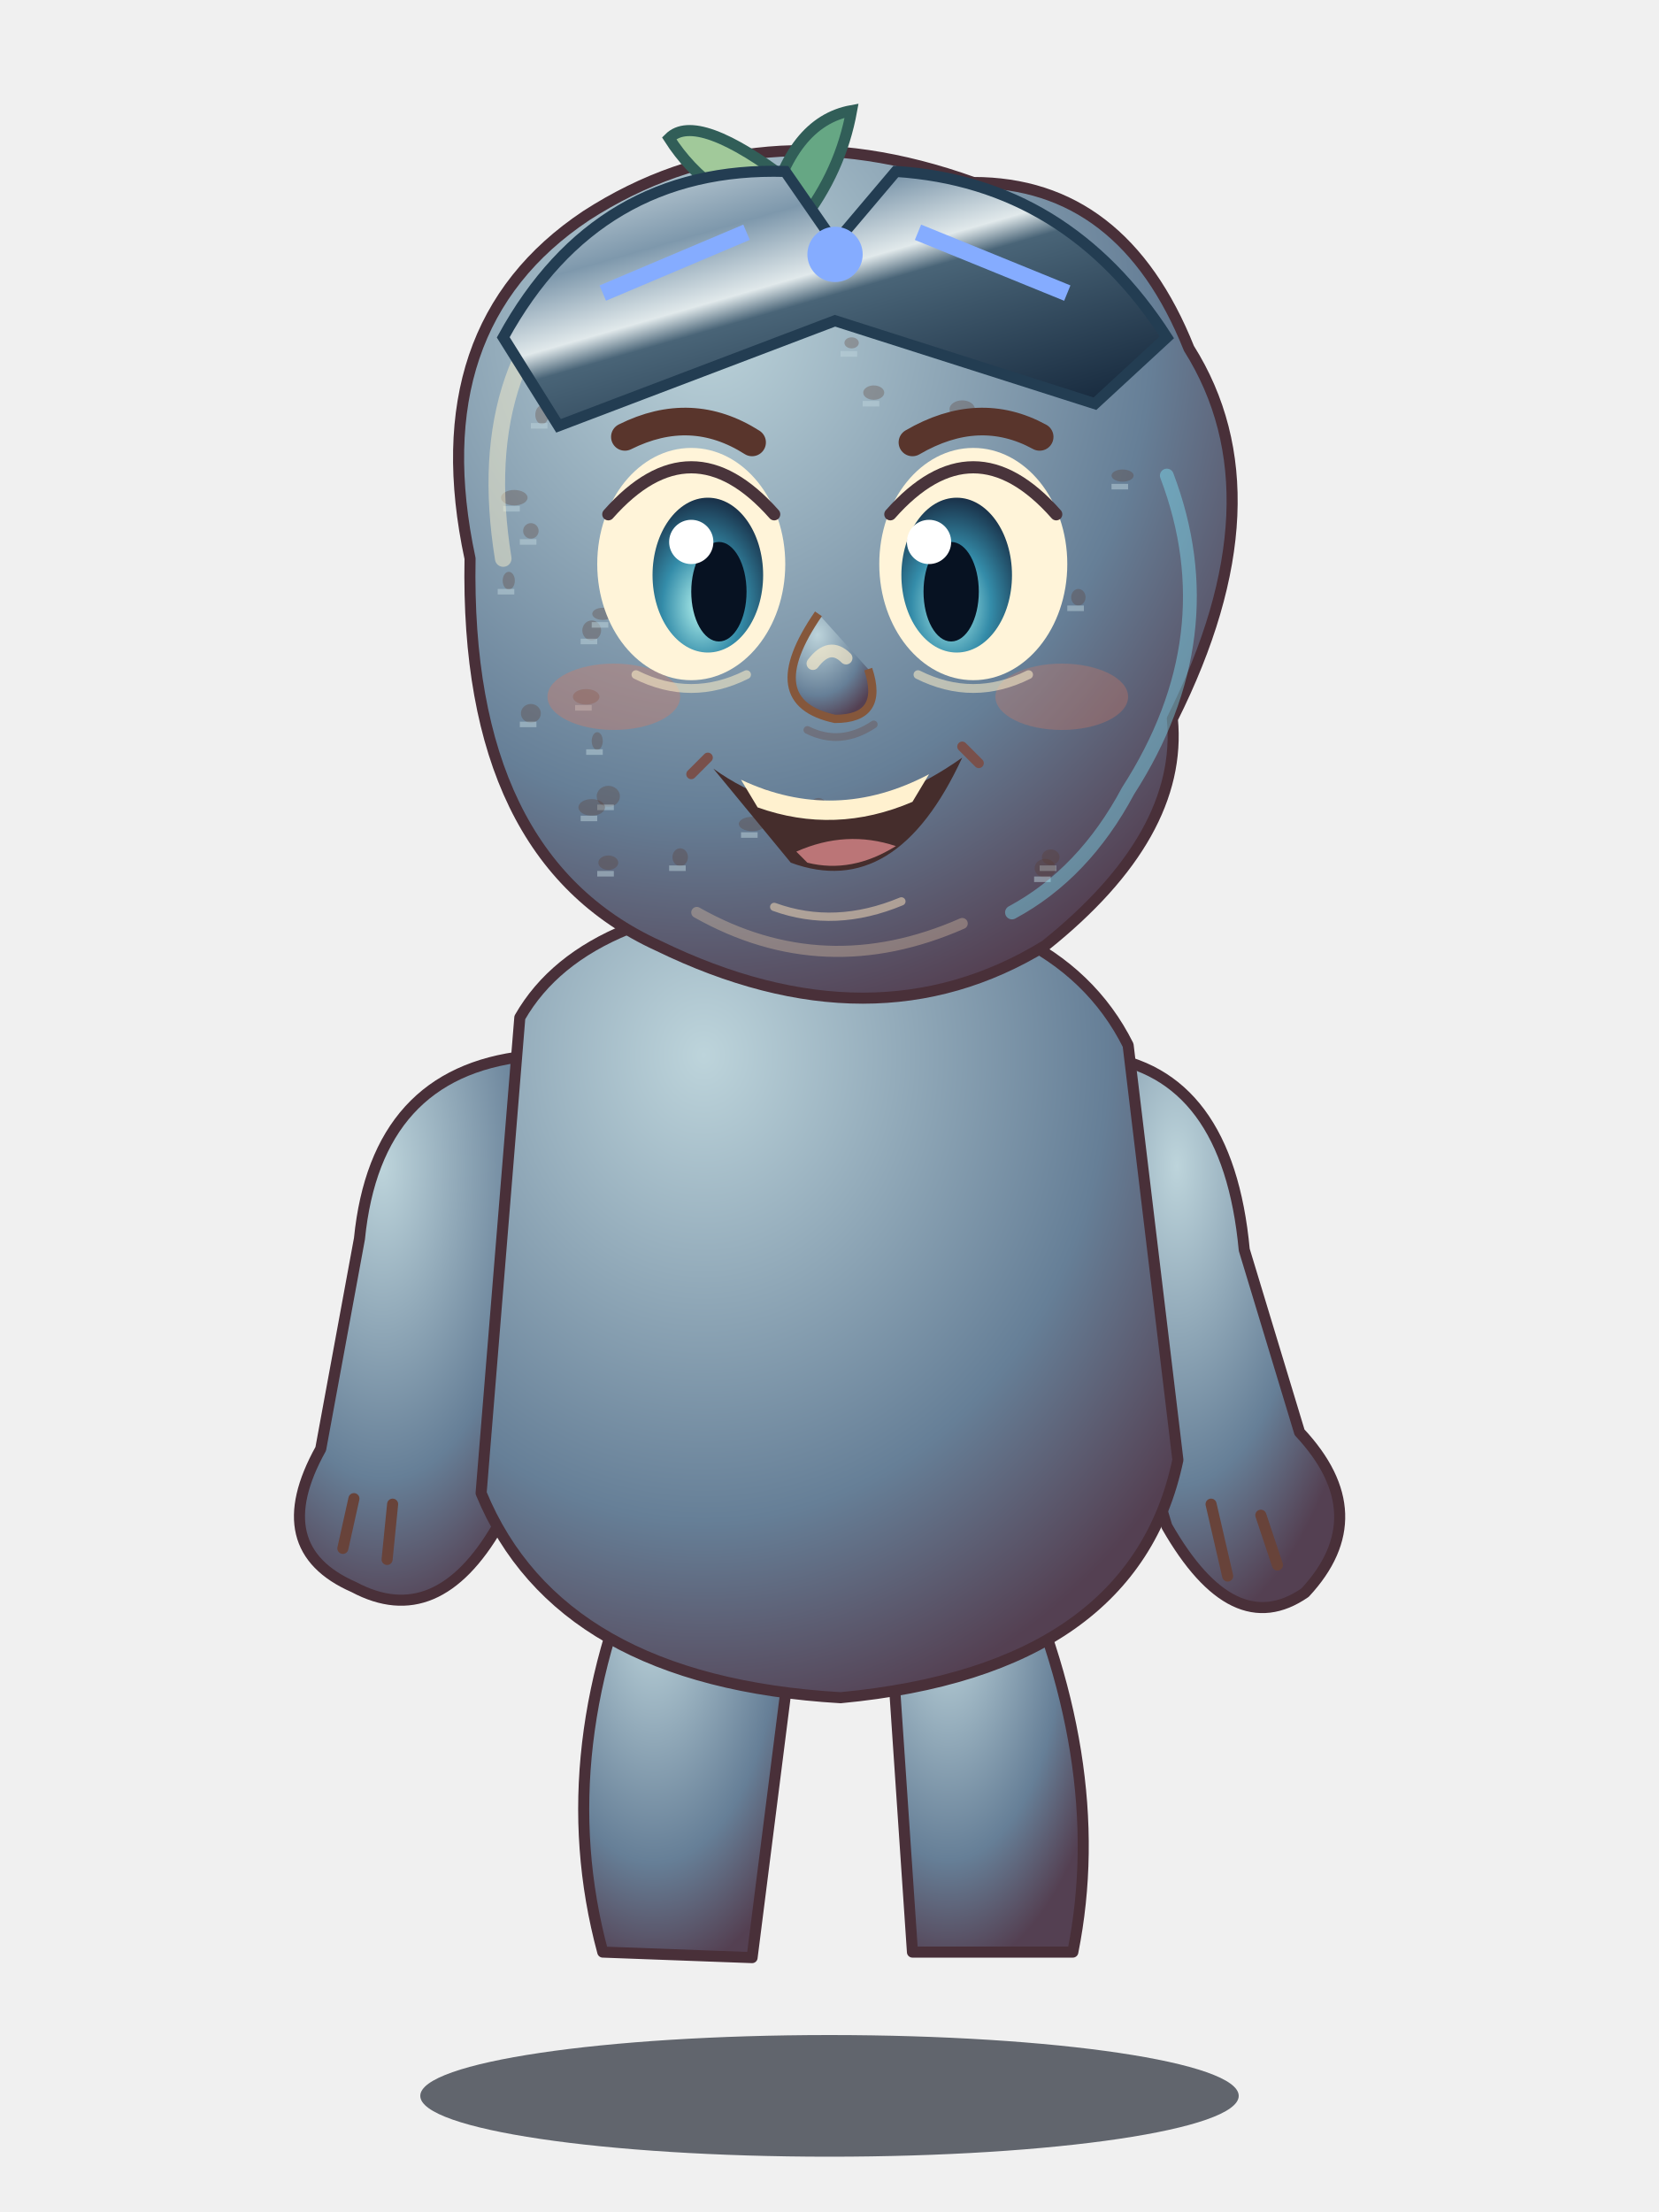
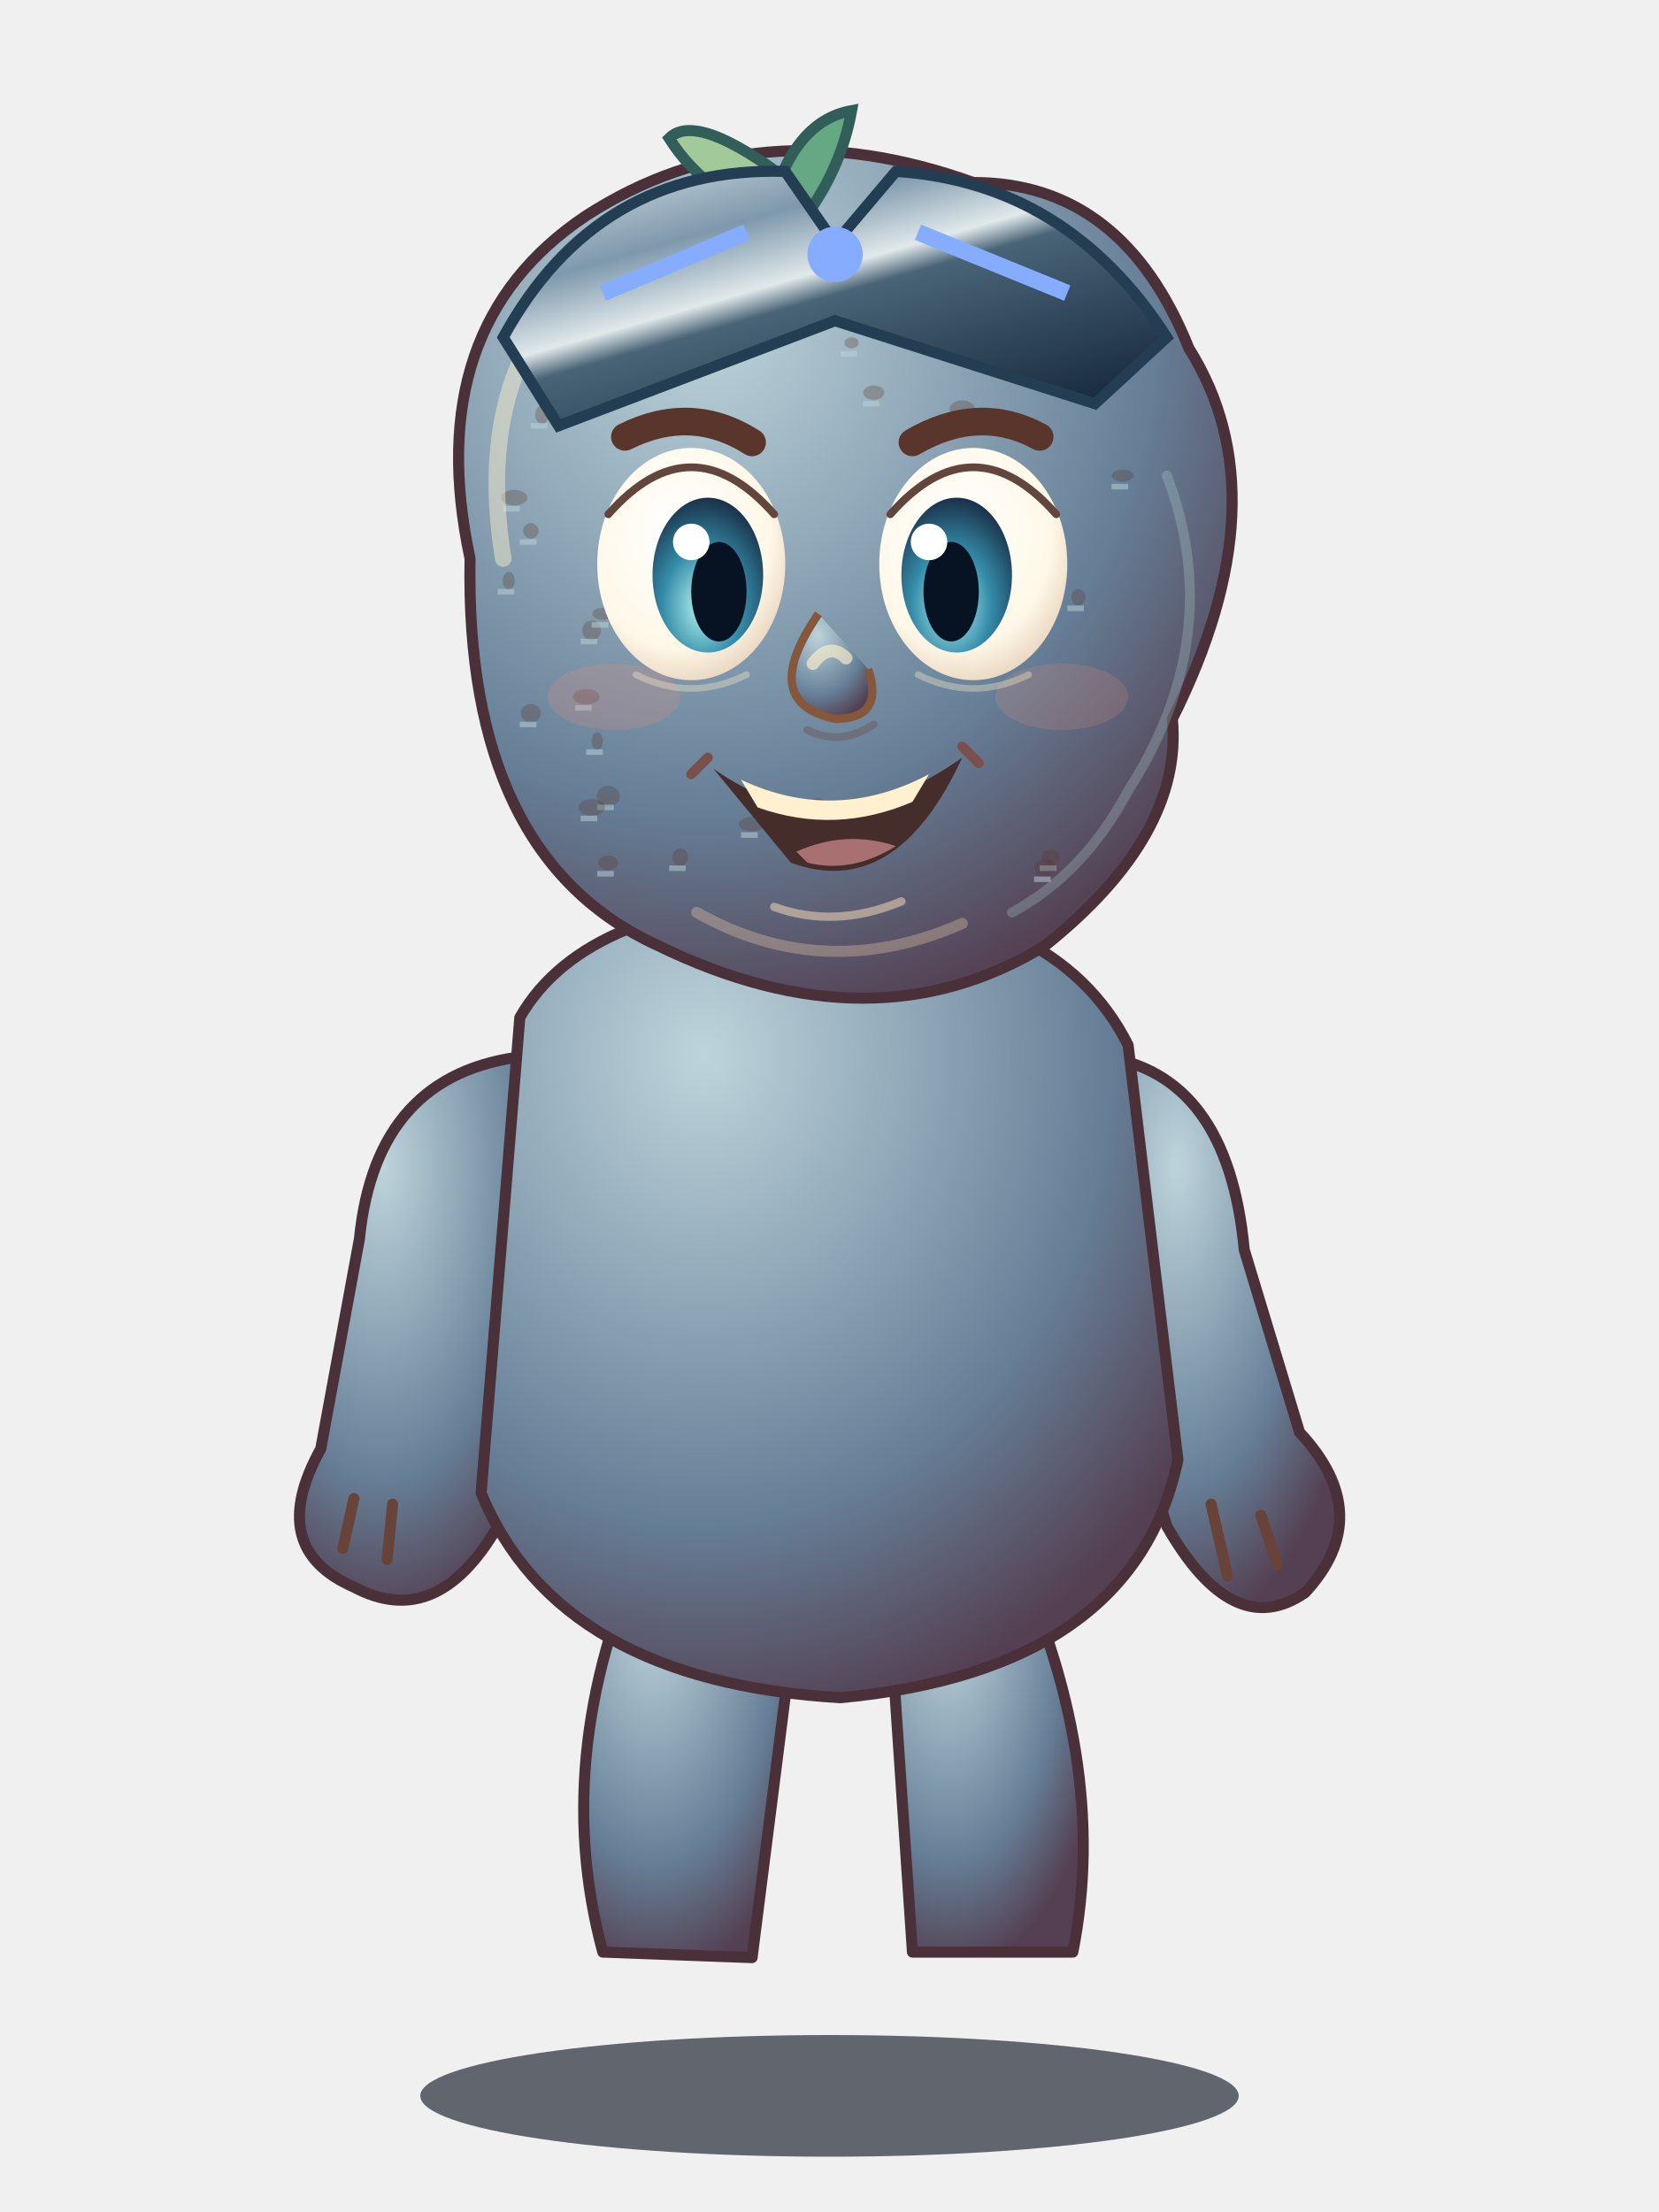
<svg xmlns="http://www.w3.org/2000/svg" viewBox="0 0 300 400">
+   <defs>
+     <radialGradient id="face-pearl" cx=".42" cy=".36" r=".8">
+       <stop stop-color="#ffffff" />
+       <stop offset=".62" stop-color="#fff8e8" />
+       <stop offset="1" stop-color="#d8bda3" />
+     </radialGradient>
+   </defs>
  <defs>
    <radialGradient id="skin" cx=".32" cy=".2" r=".85">
      <stop stop-color="#bdd4db" />
      <stop offset=".68" stop-color="#667f97" />
      <stop offset="1" stop-color="#544052" />
    </radialGradient>
    <linearGradient id="cloth" x2=".8" y2="1">
      <stop stop-color="#3d5b75" />
      <stop offset=".5" stop-color="#253648" />
      <stop offset="1" stop-color="#101b2d" />
    </linearGradient>
    <linearGradient id="metal" x2=".75" y2="1">
      <stop stop-color="#dce6e9" />
      <stop offset=".3" stop-color="#7e98ac" />
      <stop offset=".48" stop-color="#e1e9eb" />
      <stop offset=".55" stop-color="#496477" />
      <stop offset="1" stop-color="#192c40" />
    </linearGradient>
    <linearGradient id="trim" x2="1" y2="1">
      <stop stop-color="#edfcff" />
      <stop offset=".4" stop-color="#85acff" />
      <stop offset="1" stop-color="#287c9f" />
    </linearGradient>
    <linearGradient id="leather" x2=".8" y2="1">
      <stop stop-color="#c59269" />
      <stop offset=".5" stop-color="#855339" />
      <stop offset="1" stop-color="#392722" />
    </linearGradient>
    <linearGradient id="hair" x2=".3" y2="1">
      <stop stop-color="#8f5a36" />
      <stop offset=".6" stop-color="#492b25" />
      <stop offset="1" stop-color="#241b22" />
    </linearGradient>
    <radialGradient id="lens" cx=".3" cy=".15">
      <stop stop-color="#84d9ef" />
      <stop offset=".6" stop-color="#153e64" />
      <stop offset="1" stop-color="#09182b" />
    </radialGradient>
  </defs>
  <ellipse cx="150" cy="379" rx="74" ry="11" fill="#020916" opacity=".6" />
  <g stroke="#493039" stroke-width="2" stroke-linejoin="round">
    <path d="M118 276Q99 316 109 353L136 354L145 283Z" fill="url(#skin)" />
    <path d="M160 279L165 353L194 353Q201 318 182 278Z" fill="url(#skin)" />
    <path d="M95 191Q68 194 65 224L58 262Q48 280 64 287Q79 295 90 276L101 235Z" fill="url(#skin)" />
    <path d="M199 191Q222 194 225 226L235 259Q249 274 236 288Q223 297 211 276L199 236Z" fill="url(#skin)" />
    <path d="M94 184Q106 163 148 162Q191 163 204 189L213 264Q205 302 152 307Q101 304 87 270Z" fill="url(#skin)" />
    <path d="M85 101Q76 59 106 39Q137 19 176 33Q203 33 215 63Q232 90 212 130Q214 151 189 171Q158 190 119 171Q84 155 85 101Z" fill="url(#skin)" />
  </g>
  <ellipse cx="153" cy="150" rx="1.3" ry="1.8" fill="#59392d" opacity=".3" />
  <path d="M151 152l3 0" stroke="#bdd4db" opacity=".5" />
  <ellipse cx="195" cy="108" rx="1.3" ry="1.5" fill="#59392d" opacity=".3" />
  <path d="M193 110l3 0" stroke="#bdd4db" opacity=".5" />
  <ellipse cx="93" cy="90" rx="2.4" ry="1.4" fill="#59392d" opacity=".3" />
  <path d="M91 92l3 0" stroke="#bdd4db" opacity=".5" />
  <ellipse cx="110" cy="144" rx="2.1" ry="1.9" fill="#59392d" opacity=".3" />
  <path d="M108 146l3 0" stroke="#bdd4db" opacity=".5" />
  <ellipse cx="180" cy="48" rx="1.7" ry="2.0" fill="#59392d" opacity=".3" />
  <path d="M178 50l3 0" stroke="#bdd4db" opacity=".5" />
  <ellipse cx="190" cy="155" rx="1.6" ry="1.4" fill="#59392d" opacity=".3" />
  <path d="M188 157l3 0" stroke="#bdd4db" opacity=".5" />
  <ellipse cx="106" cy="126" rx="2.4" ry="1.4" fill="#59392d" opacity=".3" />
  <path d="M104 128l3 0" stroke="#bdd4db" opacity=".5" />
  <ellipse cx="107" cy="146" rx="2.4" ry="1.5" fill="#59392d" opacity=".3" />
  <path d="M105 148l3 0" stroke="#bdd4db" opacity=".5" />
  <ellipse cx="154" cy="62" rx="1.3" ry="1.0" fill="#59392d" opacity=".3" />
  <path d="M152 64l3 0" stroke="#bdd4db" opacity=".5" />
  <ellipse cx="122" cy="52" rx="2.2" ry="1.2" fill="#59392d" opacity=".3" />
  <path d="M120 54l3 0" stroke="#bdd4db" opacity=".5" />
  <ellipse cx="189" cy="157" rx="1.9" ry="1.7" fill="#59392d" opacity=".3" />
  <path d="M187 159l3 0" stroke="#bdd4db" opacity=".5" />
  <ellipse cx="107" cy="114" rx="1.7" ry="1.8" fill="#59392d" opacity=".3" />
  <path d="M105 116l3 0" stroke="#bdd4db" opacity=".5" />
  <ellipse cx="110" cy="156" rx="1.8" ry="1.3" fill="#59392d" opacity=".3" />
  <path d="M108 158l3 0" stroke="#bdd4db" opacity=".5" />
  <ellipse cx="126" cy="46" rx="2.3" ry="1.2" fill="#59392d" opacity=".3" />
  <path d="M124 48l3 0" stroke="#bdd4db" opacity=".5" />
  <ellipse cx="92" cy="105" rx="1.1" ry="1.6" fill="#59392d" opacity=".3" />
  <path d="M90 107l3 0" stroke="#bdd4db" opacity=".5" />
  <ellipse cx="158" cy="71" rx="1.9" ry="1.3" fill="#59392d" opacity=".3" />
  <path d="M156 73l3 0" stroke="#bdd4db" opacity=".5" />
  <ellipse cx="171" cy="57" rx="1.3" ry="1.2" fill="#59392d" opacity=".3" />
  <path d="M169 59l3 0" stroke="#bdd4db" opacity=".5" />
  <ellipse cx="136" cy="149" rx="2.4" ry="1.3" fill="#59392d" opacity=".3" />
  <path d="M134 151l3 0" stroke="#bdd4db" opacity=".5" />
  <ellipse cx="123" cy="56" rx="1.3" ry="1.9" fill="#59392d" opacity=".3" />
  <path d="M121 58l3 0" stroke="#bdd4db" opacity=".5" />
  <ellipse cx="96" cy="129" rx="1.8" ry="1.7" fill="#59392d" opacity=".3" />
  <path d="M94 131l3 0" stroke="#bdd4db" opacity=".5" />
  <ellipse cx="167" cy="44" rx="2.3" ry="1.5" fill="#59392d" opacity=".3" />
  <path d="M165 46l3 0" stroke="#bdd4db" opacity=".5" />
  <ellipse cx="123" cy="155" rx="1.4" ry="1.6" fill="#59392d" opacity=".3" />
  <path d="M121 157l3 0" stroke="#bdd4db" opacity=".5" />
  <ellipse cx="148" cy="146" rx="1.6" ry="1.7" fill="#59392d" opacity=".3" />
  <path d="M146 148l3 0" stroke="#bdd4db" opacity=".5" />
  <ellipse cx="128" cy="49" rx="2.3" ry="1.7" fill="#59392d" opacity=".3" />
  <path d="M126 51l3 0" stroke="#bdd4db" opacity=".5" />
  <ellipse cx="96" cy="96" rx="1.4" ry="1.4" fill="#59392d" opacity=".3" />
  <path d="M94 98l3 0" stroke="#bdd4db" opacity=".5" />
  <ellipse cx="203" cy="86" rx="2.0" ry="1.1" fill="#59392d" opacity=".3" />
  <path d="M201 88l3 0" stroke="#bdd4db" opacity=".5" />
  <ellipse cx="98" cy="75" rx="1.2" ry="1.7" fill="#59392d" opacity=".3" />
  <path d="M96 77l3 0" stroke="#bdd4db" opacity=".5" />
  <ellipse cx="138" cy="144" rx="1.2" ry="1.4" fill="#59392d" opacity=".3" />
  <path d="M136 146l3 0" stroke="#bdd4db" opacity=".5" />
  <ellipse cx="190" cy="97" rx="1.7" ry="1.9" fill="#59392d" opacity=".3" />
  <path d="M188 99l3 0" stroke="#bdd4db" opacity=".5" />
  <ellipse cx="109" cy="111" rx="1.9" ry="1.1" fill="#59392d" opacity=".3" />
  <path d="M107 113l3 0" stroke="#bdd4db" opacity=".5" />
  <ellipse cx="108" cy="134" rx="1.0" ry="1.6" fill="#59392d" opacity=".3" />
  <path d="M106 136l3 0" stroke="#bdd4db" opacity=".5" />
  <ellipse cx="174" cy="74" rx="2.3" ry="1.6" fill="#59392d" opacity=".3" />
  <path d="M172 76l3 0" stroke="#bdd4db" opacity=".5" />
  <ellipse cx="109" cy="60" rx="1.2" ry="1.4" fill="#59392d" opacity=".3" />
  <path d="M107 62l3 0" stroke="#bdd4db" opacity=".5" />
  <ellipse cx="115" cy="46" rx="2.0" ry="1.8" fill="#59392d" opacity=".3" />
  <path d="M113 48l3 0" stroke="#bdd4db" opacity=".5" />
  <path d="M100 70Q99 52 121 45" stroke="#fff6d9" opacity=".38" stroke-width="7" stroke-linecap="round" fill="none" />
  <path d="M91 101Q85 64 110 46" fill="none" stroke="#fff4ce" stroke-width="3" stroke-linecap="round" opacity=".45" />
-   <path d="M211 86Q222 115 204 143Q196 158 183 165" fill="none" stroke="#82ecff" stroke-width="2.5" stroke-linecap="round" opacity=".4" />
+   <path d="M211 86Q222 115 204 143Q196 158 183 165" fill="none" stroke="#bce8df" stroke-width="1.8" stroke-linecap="round" opacity=".24" />
  <path d="M126 165Q149 178 174 167" fill="none" stroke="#ffdfb1" stroke-width="2" stroke-linecap="round" opacity=".3" />
-   <ellipse cx="111" cy="126" rx="12" ry="6" fill="#dc785e" opacity=".35" />
-   <ellipse cx="192" cy="126" rx="12" ry="6" fill="#dc785e" opacity=".3" />
+   <ellipse cx="111" cy="126" rx="12" ry="6" fill="#e88b79" opacity=".23" />
+   <ellipse cx="192" cy="126" rx="12" ry="6" fill="#e88b79" opacity=".2" />
  <path d="M113 79Q125 73 136 80M165 80Q177 73 188 79" fill="none" stroke="#59352c" stroke-width="5" stroke-linecap="round" />
  <g>
-     <ellipse cx="125" cy="102" rx="17" ry="21" fill="#fff4d9" />
-     <ellipse cx="176" cy="102" rx="17" ry="21" fill="#fff4d9" />
+     <ellipse cx="125" cy="102" rx="17" ry="21" fill="url(#face-pearl)" />
+     <ellipse cx="176" cy="102" rx="17" ry="21" fill="url(#face-pearl)" />
    <defs>
      <radialGradient id="iris-finish-128" cx=".45" cy=".7" r=".75">
        <stop stop-color="#b7f6f0" />
        <stop offset=".48" stop-color="#348ca9" />
        <stop offset="1" stop-color="#16243b" />
      </radialGradient>
    </defs>
    <ellipse cx="128" cy="104" rx="10" ry="14" fill="url(#iris-finish-128)" />
    <defs>
      <radialGradient id="iris-finish-173" cx=".45" cy=".7" r=".75">
        <stop stop-color="#b7f6f0" />
        <stop offset=".48" stop-color="#348ca9" />
        <stop offset="1" stop-color="#16243b" />
      </radialGradient>
    </defs>
    <ellipse cx="173" cy="104" rx="10" ry="14" fill="url(#iris-finish-173)" />
    <ellipse cx="130" cy="107" rx="5" ry="9" fill="#071222" />
    <ellipse cx="172" cy="107" rx="5" ry="9" fill="#071222" />
-     <circle cx="125" cy="98" r="4" fill="white" />
-     <circle cx="168" cy="98" r="4" fill="white" />
+     <circle cx="125" cy="98" r="3.3" fill="white" />
+     <circle cx="168" cy="98" r="3.3" fill="white" />
  </g>
  <path d="M148 111Q137 127 151 130Q160 130 157 121" fill="url(#skin)" stroke="#85573b" stroke-width="1.5" />
  <path d="M129 139Q150 154 174 137Q162 163 143 156Z" fill="#452d2c" />
  <path d="M134 141Q151 149 168 140L165 145Q151 151 137 146Z" fill="#fff1cf" />
  <path d="M64 271l-2 9m9-8-1 10m158-8 3 9m-12-11 3 13" stroke="#68433a" stroke-width="2" stroke-linecap="round" />
  <path d="M139 39Q143 22 154 20Q152 31 145 40" fill="#66a784" stroke="#315e58" stroke-width="2" />
  <path d="M143 33Q126 20 121 25Q128 36 142 40" fill="#a1c99a" stroke="#315e58" stroke-width="2" />
  <path d="M91 61Q108 30 142 31L151 44L162 31Q193 33 211 61L198 73L151 58L101 77Z" fill="url(#metal)" stroke="#233d52" stroke-width="2" />
  <path d="M109 53L135 42m31 0 27 11" stroke="#85acff" stroke-width="3" />
  <circle cx="151" cy="46" r="5" fill="#85acff" />
  <g data-face-finish="1">
-     <path d="M110 93Q125 76 140 93" fill="none" stroke="#49343b" stroke-width="2.2" stroke-linecap="round" />
-     <path d="M115 122Q125 127 135 122" fill="none" stroke="#fff0c9" stroke-width="1.6" opacity=".55" stroke-linecap="round" />
-     <path d="M161 93Q176 76 191 93" fill="none" stroke="#49343b" stroke-width="2.2" stroke-linecap="round" />
-     <path d="M166 122Q176 127 186 122" fill="none" stroke="#fff0c9" stroke-width="1.6" opacity=".55" stroke-linecap="round" />
-     <path d="M144 154Q153 150 162 153Q154 158 146 156Z" fill="#d88789" opacity=".8" />
+     <path d="M110 93Q125 76 140 93" fill="none" stroke="#62463d" stroke-width="1.4" stroke-linecap="round" />
+     <path d="M115 122Q125 127 135 122" fill="none" stroke="#fff0c9" stroke-width="1.2" opacity=".35" stroke-linecap="round" />
+     <path d="M161 93Q176 76 191 93" fill="none" stroke="#62463d" stroke-width="1.4" stroke-linecap="round" />
+     <path d="M166 122Q176 127 186 122" fill="none" stroke="#fff0c9" stroke-width="1.2" opacity=".35" stroke-linecap="round" />
+     <path d="M144 154Q153 150 162 153Q154 158 146 156Z" fill="#df9497" opacity=".65" />
    <path d="M128 137l-3 3m49-5 3 3" stroke="#79504b" stroke-width="1.8" stroke-linecap="round" />
    <path d="M140 164Q151 168 163 163" fill="none" stroke="#ffe3bb" stroke-width="1.5" opacity=".5" stroke-linecap="round" />
    <path d="M147 120q3-4 6-1" fill="none" stroke="#fff0cc" stroke-width="2.3" opacity=".65" stroke-linecap="round" />
    <path d="M146 132q6 3 12-1" fill="none" stroke="#69463e" stroke-width="1.4" opacity=".35" stroke-linecap="round" />
  </g>
</svg>
